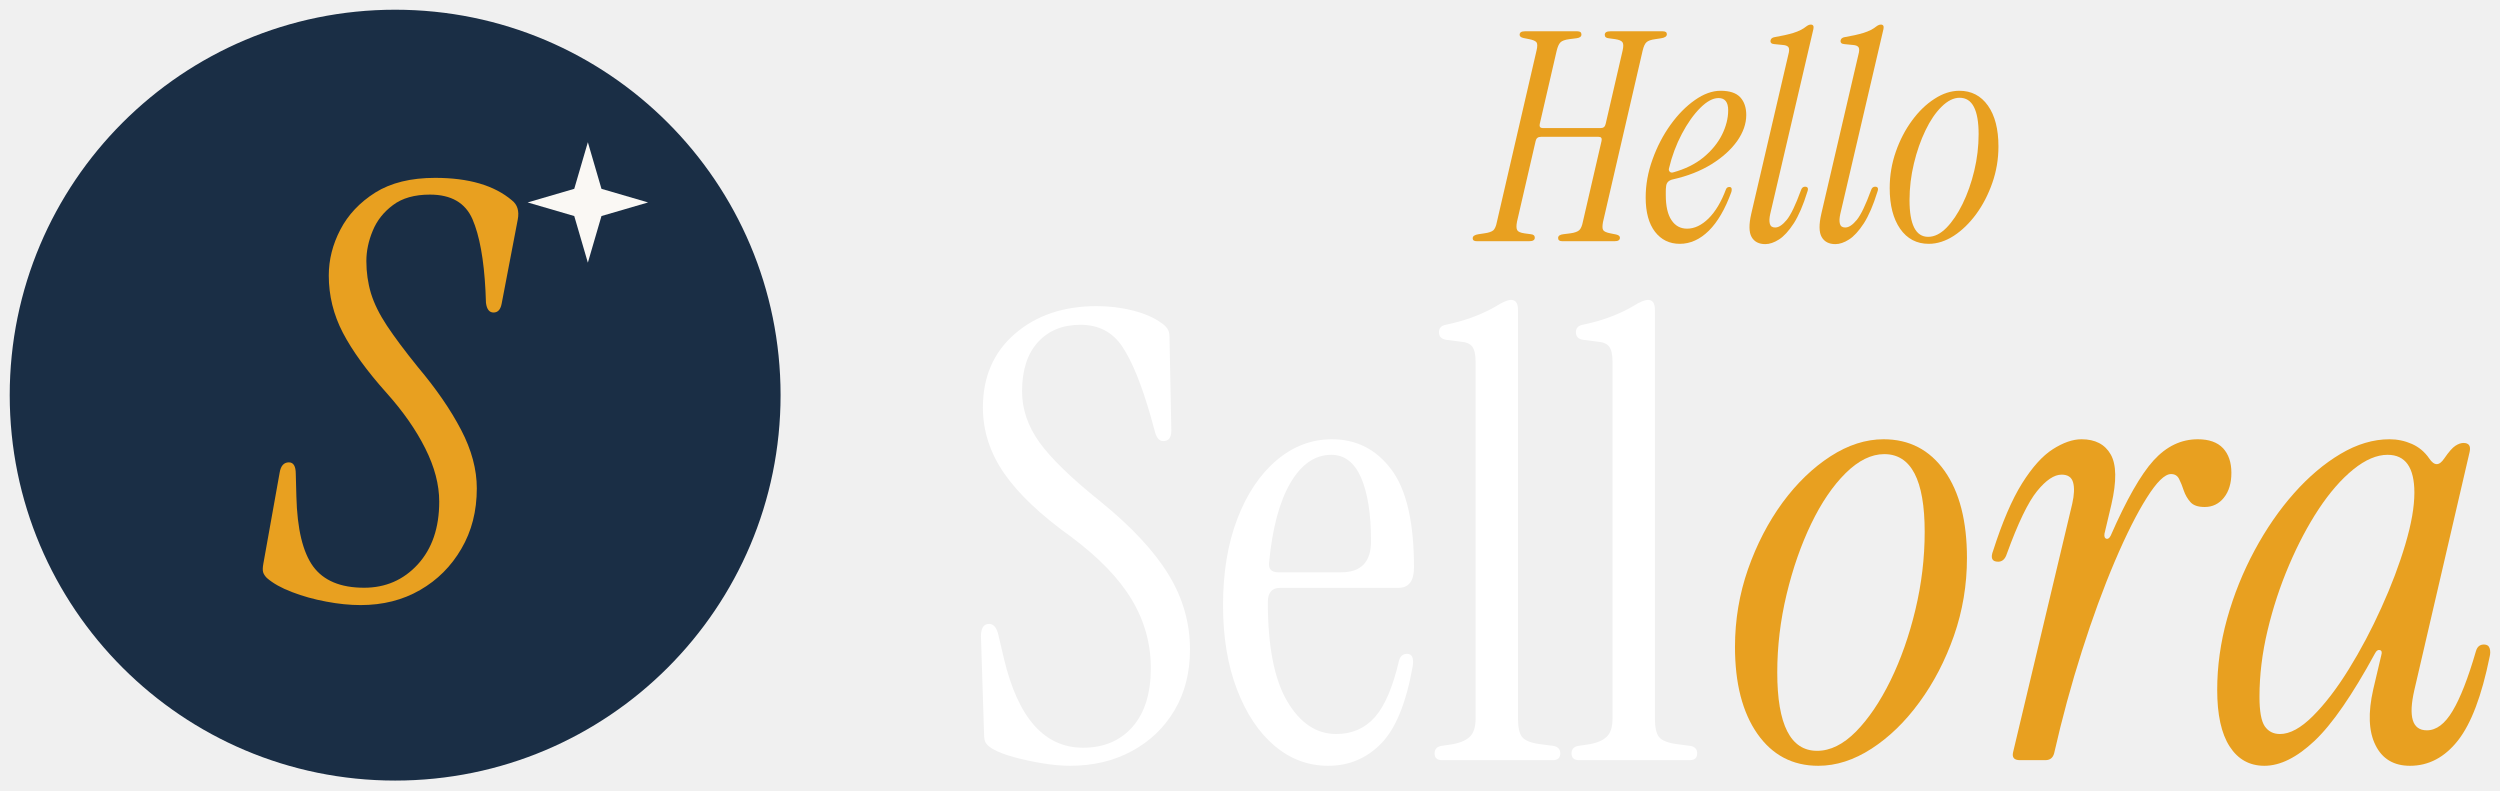
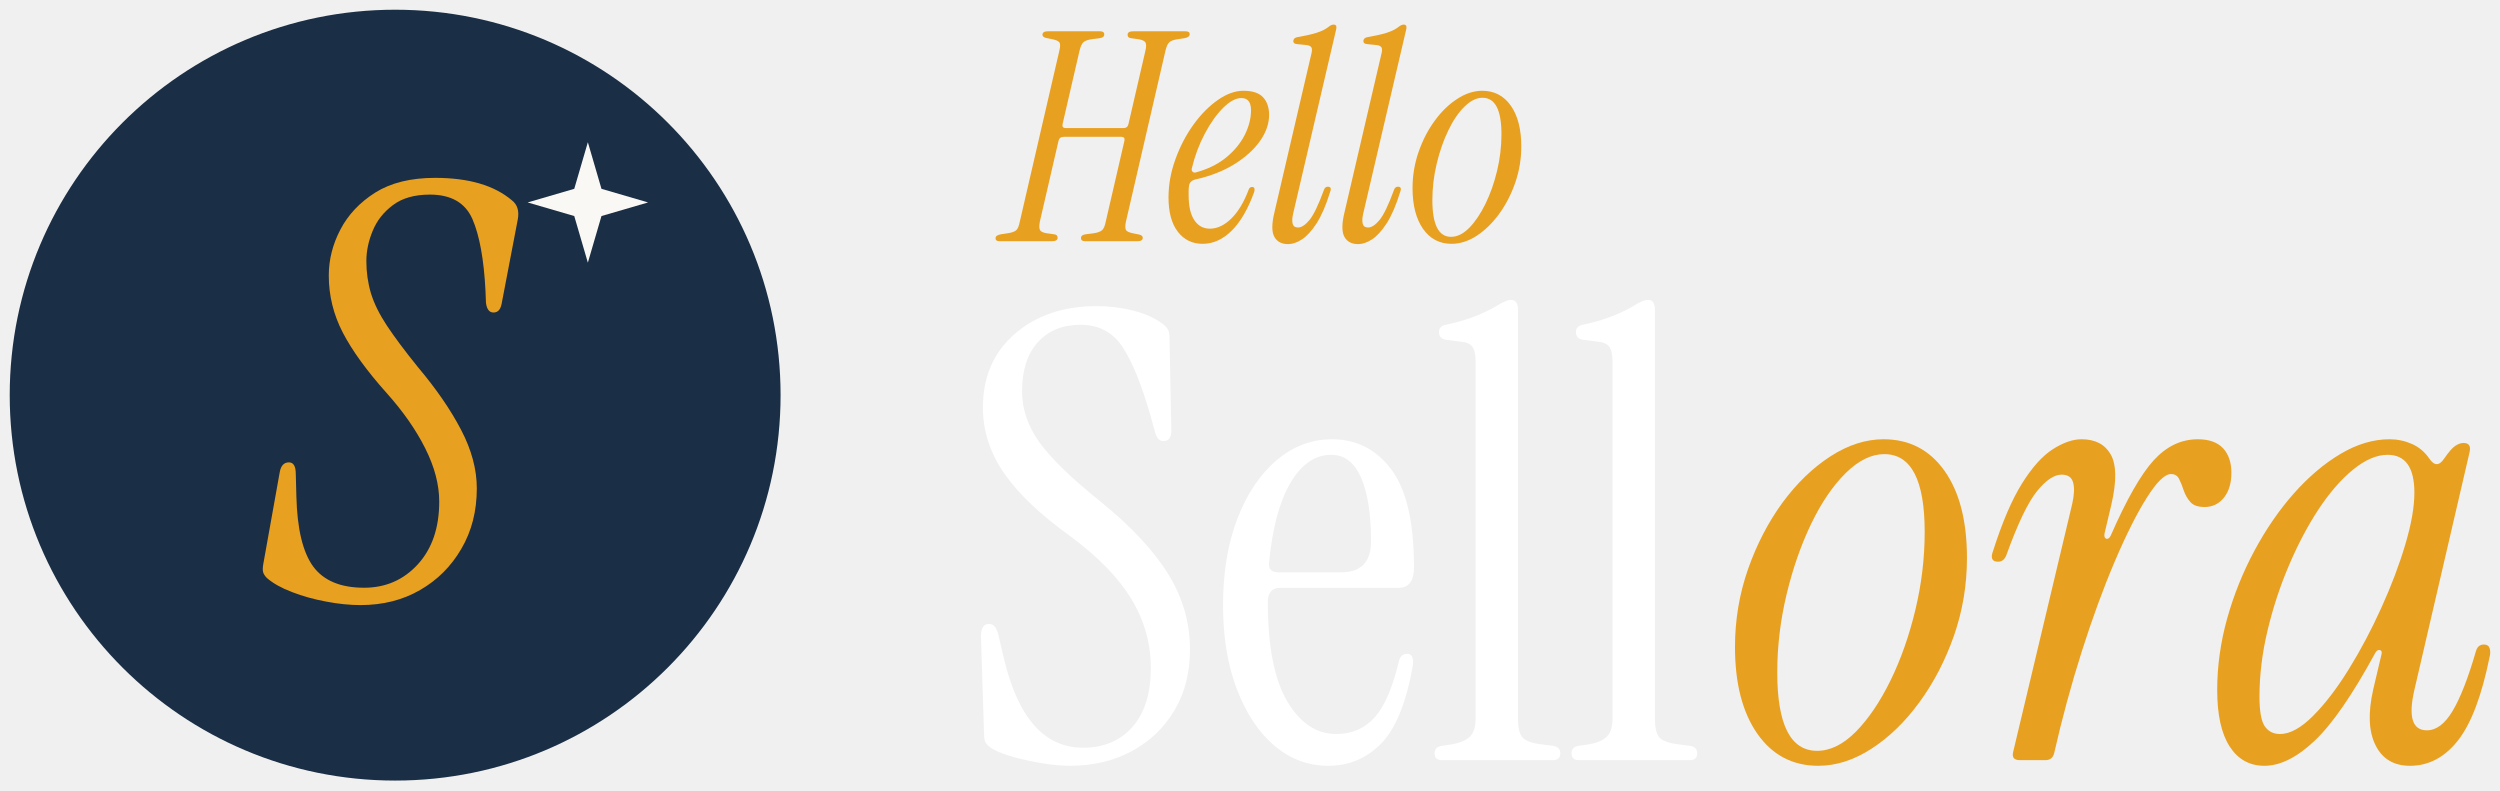
<svg xmlns="http://www.w3.org/2000/svg" viewBox="-1 11.78 257.25 81.32">
  <g transform="translate(0 12.78) scale(1.23939)">
    <circle cx="32" cy="32" r="32" fill="#1A2E45" />
    <path d="M29.13 49.43L29.13 49.43Q27.78 49.43 26.27 49.14Q24.76 48.86 23.44 48.35Q22.12 47.85 21.35 47.18L21.35 47.18Q21.11 46.94 21.04 46.7Q20.97 46.46 21.06 45.98L21.06 45.98L22.41 38.44Q22.55 37.58 23.18 37.58L23.18 37.58Q23.75 37.58 23.75 38.54L23.75 38.54L23.8 40.41Q23.9 44.44 25.19 46.22Q26.49 47.99 29.42 47.99L29.42 47.99Q32.1 47.99 33.88 46.05Q35.66 44.1 35.66 40.84L35.66 40.84Q35.66 38.73 34.5 36.42Q33.35 34.12 31.29 31.82L31.29 31.82Q28.84 29.08 27.66 26.82Q26.49 24.57 26.49 22.07L26.49 22.07Q26.49 20.1 27.45 18.26Q28.41 16.41 30.35 15.18Q32.3 13.96 35.32 13.96L35.32 13.96Q39.5 13.96 41.7 15.83L41.7 15.83Q42.38 16.36 42.18 17.42L42.18 17.42L40.84 24.42Q40.7 25.14 40.17 25.14L40.17 25.14Q39.64 25.14 39.54 24.33L39.54 24.33L39.5 23.32Q39.3 19.43 38.42 17.39Q37.53 15.35 34.89 15.35L34.89 15.35Q32.97 15.35 31.82 16.22Q30.66 17.08 30.14 18.35Q29.61 19.62 29.61 20.87L29.61 20.87Q29.61 22.26 29.99 23.54Q30.38 24.81 31.31 26.22Q32.25 27.64 33.88 29.66L33.88 29.66Q36.18 32.39 37.48 34.89Q38.78 37.38 38.78 39.74L38.78 39.74Q38.78 42.57 37.5 44.75Q36.23 46.94 34.07 48.18Q31.91 49.43 29.13 49.43" fill="#E8A020" />
    <polygon points="48.00,11.00 49.13,14.87 53.00,16.00 49.13,17.13 48.00,21.00 46.87,17.13 43.00,16.00 46.87,14.87" fill="#FAF8F4" />
  </g>
  <g transform="translate(97.32 0)">
    <path d="M11.78 90.58L11.78 90.58Q10.5 90.58 8.93 90.32Q7.36 90.06 5.98 89.68Q4.61 89.3 3.84 88.85L3.84 88.85Q3.39 88.59 3.17 88.3Q2.94 88.02 2.94 87.31L2.94 87.31L2.62 77.26Q2.62 75.98 3.46 75.98L3.46 75.98Q4.16 75.98 4.42 77.14L4.42 77.14L4.99 79.57Q7.17 88.72 13.12 88.72L13.12 88.72Q16.32 88.72 18.21 86.58Q20.1 84.43 20.1 80.53L20.1 80.53Q20.1 76.75 18.14 73.49Q16.19 70.22 11.9 67.02L11.9 67.02Q7.17 63.63 4.99 60.46Q2.82 57.3 2.82 53.71L2.82 53.71Q2.82 48.98 6.11 46.13Q9.41 43.28 14.53 43.28L14.53 43.28Q16.45 43.28 18.24 43.73Q20.03 44.18 21.18 45.01L21.18 45.01Q21.57 45.26 21.79 45.58Q22.02 45.9 22.02 46.42L22.02 46.42L22.21 56.08Q22.21 57.17 21.38 57.17L21.38 57.17Q20.8 57.17 20.54 56.27L20.54 56.27L20.1 54.67Q18.69 49.74 17.18 47.47Q15.68 45.2 12.86 45.2L12.86 45.2Q10.11 45.2 8.48 46.99Q6.85 48.78 6.85 52.05L6.85 52.05Q6.85 54.8 8.64 57.3Q10.43 59.79 14.91 63.38L14.91 63.38Q19.71 67.28 21.92 70.9Q24.13 74.51 24.13 78.61L24.13 78.61Q24.13 82.19 22.53 84.88Q20.93 87.57 18.14 89.07Q15.36 90.58 11.78 90.58" fill="#FFFFFF" />
    <path d="M38.35 90.58L38.35 90.58Q35.27 90.58 32.84 88.53Q30.41 86.48 28.97 82.74Q27.53 78.99 27.53 74.06L27.53 74.06Q27.53 69.01 29 65.17Q30.47 61.33 33.03 59.15Q35.59 56.98 38.73 56.98L38.73 56.98Q42.51 56.98 44.84 60.08Q47.18 63.18 47.18 70.16L47.18 70.16Q47.18 72.27 45.58 72.27L45.58 72.27L33.42 72.27Q32.14 72.27 32.14 73.74L32.14 73.74Q32.14 80.53 34.12 83.92Q36.11 87.31 39.18 87.31L39.18 87.31Q41.61 87.31 43.15 85.58Q44.68 83.86 45.64 79.76L45.64 79.76Q45.83 79.06 46.47 79.06L46.47 79.06Q47.24 79.06 47.05 80.34L47.05 80.34Q46.03 86.03 43.79 88.3Q41.55 90.58 38.35 90.58M33.23 70.67L33.23 70.67L39.69 70.67Q42.76 70.67 42.76 67.47L42.76 67.47Q42.76 63.31 41.74 60.94Q40.71 58.58 38.67 58.58L38.67 58.58Q36.17 58.58 34.47 61.46Q32.78 64.34 32.27 69.65L32.27 69.65Q32.14 70.67 33.23 70.67" fill="#FFFFFF" />
    <path d="M61.46 90L50.07 90Q49.3 90 49.3 89.3L49.3 89.3Q49.3 88.66 50 88.53L50 88.53L50.9 88.4Q52.24 88.21 52.88 87.63Q53.52 87.06 53.52 85.71L53.52 85.71L53.52 49.04Q53.52 47.89 53.17 47.44Q52.82 46.99 51.92 46.93L51.92 46.93L50.45 46.74Q49.75 46.61 49.75 45.97L49.75 45.97Q49.75 45.33 50.45 45.2L50.45 45.2Q52.24 44.82 53.52 44.3Q54.8 43.79 55.64 43.28L55.64 43.28Q56.66 42.64 57.17 42.64L57.17 42.64Q57.88 42.64 57.88 43.66L57.88 43.66L57.88 85.71Q57.88 87.06 58.29 87.6Q58.71 88.14 60.05 88.34L60.05 88.34L61.52 88.53Q62.23 88.66 62.23 89.3L62.23 89.3Q62.23 90 61.46 90L61.46 90" fill="#FFFFFF" />
    <path d="M75.55 90L64.16 90Q63.39 90 63.39 89.3L63.39 89.3Q63.39 88.66 64.09 88.53L64.09 88.53L64.99 88.4Q66.33 88.21 66.97 87.63Q67.61 87.06 67.61 85.71L67.61 85.71L67.61 49.04Q67.61 47.89 67.26 47.44Q66.91 46.99 66.01 46.93L66.01 46.93L64.54 46.74Q63.84 46.61 63.84 45.97L63.84 45.97Q63.84 45.33 64.54 45.2L64.54 45.2Q66.33 44.82 67.61 44.3Q68.89 43.79 69.73 43.28L69.73 43.28Q70.75 42.64 71.26 42.64L71.26 42.64Q71.97 42.64 71.97 43.66L71.97 43.66L71.97 85.71Q71.97 87.06 72.38 87.6Q72.8 88.14 74.14 88.34L74.14 88.34L75.61 88.53Q76.32 88.66 76.32 89.3L76.32 89.3Q76.32 90 75.55 90L75.55 90" fill="#FFFFFF" />
    <path d="M88.78 90.58L88.78 90.58Q84.82 90.58 82.51 87.28Q80.21 83.98 80.21 78.35L80.21 78.35Q80.21 74.19 81.55 70.35Q82.9 66.51 85.1 63.5Q87.31 60.5 90.03 58.74Q92.75 56.98 95.5 56.98L95.5 56.98Q99.47 56.98 101.78 60.24Q104.08 63.5 104.08 69.2L104.08 69.2Q104.08 73.36 102.74 77.2Q101.39 81.04 99.18 84.05Q96.98 87.06 94.26 88.82Q91.54 90.58 88.78 90.58M88.66 89.04L88.66 89.04Q90.7 89.04 92.66 87.06Q94.61 85.07 96.21 81.81Q97.81 78.54 98.77 74.54Q99.73 70.54 99.73 66.51L99.73 66.51Q99.73 58.51 95.57 58.51L95.57 58.51Q93.58 58.51 91.6 60.46Q89.62 62.42 88.05 65.68Q86.48 68.94 85.52 72.94Q84.56 76.94 84.56 80.98L84.56 80.98Q84.56 89.04 88.66 89.04" fill="#E8A020" />
    <path d="M112.15 90L109.53 90Q108.63 90 108.83 89.17L108.83 89.17L114.91 63.63Q115.23 62.22 115 61.42Q114.78 60.62 113.82 60.62L113.82 60.62Q112.67 60.62 111.29 62.32Q109.91 64.02 108.19 68.75L108.19 68.75Q107.93 69.58 107.29 69.58L107.29 69.58Q106.33 69.58 106.78 68.43L106.78 68.43Q108.19 64.02 109.75 61.52Q111.32 59.02 112.92 58Q114.52 56.98 115.87 56.98L115.87 56.98Q117.98 56.98 118.87 58.54Q119.77 60.11 118.94 63.7L118.94 63.7L118.23 66.7Q118.17 67.15 118.43 67.22Q118.68 67.28 118.87 66.9L118.87 66.9Q121.31 61.33 123.29 59.15Q125.27 56.98 127.83 56.98L127.83 56.98Q129.56 56.98 130.43 57.9Q131.29 58.83 131.29 60.43L131.29 60.43Q131.29 62.03 130.52 62.99Q129.75 63.95 128.54 63.95L128.54 63.95Q127.51 63.95 127.07 63.44Q126.62 62.93 126.39 62.26Q126.17 61.58 125.91 61.07Q125.66 60.56 125.08 60.56L125.08 60.56Q124.12 60.56 122.59 62.99Q121.05 65.42 119.29 69.55Q117.53 73.68 115.9 78.8Q114.27 83.92 113.05 89.3L113.05 89.3Q112.86 90 112.15 90L112.15 90" fill="#E8A020" />
    <path d="M134.69 90.58L134.69 90.58Q132.39 90.58 131.11 88.59Q129.83 86.61 129.83 82.77L129.83 82.77Q129.83 79.12 130.85 75.44Q131.88 71.76 133.67 68.43Q135.46 65.1 137.73 62.54Q140 59.98 142.53 58.48Q145.06 56.98 147.56 56.98L147.56 56.98Q148.77 56.98 149.86 57.46Q150.95 57.94 151.65 58.96L151.65 58.96Q152.04 59.54 152.42 59.54L152.42 59.54Q152.8 59.54 153.19 58.96L153.19 58.96Q153.89 57.94 154.34 57.65Q154.79 57.36 155.17 57.36L155.17 57.36Q156 57.36 155.81 58.26L155.81 58.26L150.12 82.77Q149.16 86.93 151.4 86.93L151.4 86.93Q152.87 86.93 154.05 84.94Q155.24 82.96 156.45 78.8L156.45 78.8Q156.64 78.1 157.28 78.1L157.28 78.1Q157.73 78.1 157.86 78.48Q157.99 78.86 157.86 79.38L157.86 79.38Q156.64 85.39 154.6 87.98Q152.55 90.58 149.67 90.58L149.67 90.58Q147.17 90.58 146.12 88.46Q145.06 86.35 145.89 82.7L145.89 82.7L146.72 79.18Q146.85 78.74 146.56 78.67Q146.28 78.61 146.08 78.99L146.08 78.99Q142.56 85.46 139.84 88.02Q137.12 90.58 134.69 90.58M136.29 87.31L136.29 87.31Q137.83 87.31 139.68 85.46Q141.54 83.6 143.36 80.66Q145.19 77.71 146.72 74.32Q148.26 70.93 149.19 67.79Q150.12 64.66 150.12 62.48L150.12 62.48Q150.12 58.58 147.36 58.58L147.36 58.58Q145.7 58.58 143.84 60.08Q141.99 61.58 140.29 64.14Q138.6 66.7 137.22 69.94Q135.84 73.17 135.01 76.66Q134.18 80.14 134.18 83.47L134.18 83.47Q134.18 85.71 134.72 86.51Q135.27 87.31 136.29 87.31" fill="#E8A020" />
-     <path d="M59.04 36.6L53.64 36.6Q53.22 36.6 53.22 36.3L53.22 36.3Q53.22 35.97 53.82 35.88L53.82 35.88L54.42 35.79Q55.08 35.7 55.34 35.48Q55.59 35.25 55.71 34.62L55.71 34.62L59.79 16.98Q59.94 16.35 59.79 16.14Q59.64 15.93 59.04 15.81L59.04 15.81L58.44 15.69Q58.05 15.6 58.05 15.36L58.05 15.36Q58.05 15 58.59 15L58.59 15L63.99 15Q64.41 15 64.41 15.33L64.41 15.33Q64.41 15.66 63.87 15.72L63.87 15.72L63.15 15.81Q62.49 15.9 62.25 16.14Q62.01 16.38 61.86 17.01L61.86 17.01L60.12 24.54Q60.03 24.96 60.45 24.96L60.45 24.96L66.39 24.96Q66.81 24.96 66.9 24.54L66.9 24.54L68.64 17.01Q68.79 16.38 68.64 16.14Q68.49 15.9 67.89 15.81L67.89 15.81L67.23 15.72Q66.81 15.69 66.81 15.36L66.81 15.36Q66.81 15 67.38 15L67.38 15L72.78 15Q73.2 15 73.2 15.3L73.2 15.3Q73.2 15.63 72.6 15.72L72.6 15.72L72 15.81Q71.34 15.9 71.1 16.13Q70.86 16.35 70.71 16.98L70.71 16.98L66.63 34.62Q66.51 35.25 66.65 35.46Q66.78 35.67 67.38 35.79L67.38 35.79L67.98 35.91Q68.37 36 68.37 36.24L68.37 36.24Q68.37 36.6 67.83 36.6L67.83 36.6L62.43 36.6Q62.01 36.6 62.01 36.27L62.01 36.27Q62.01 35.94 62.55 35.88L62.55 35.88L63.27 35.79Q63.93 35.7 64.19 35.46Q64.44 35.22 64.56 34.59L64.56 34.59L66.48 26.28Q66.57 25.86 66.18 25.86L66.18 25.86L60.24 25.86Q59.79 25.86 59.7 26.28L59.7 26.28L57.78 34.59Q57.66 35.22 57.8 35.46Q57.93 35.7 58.53 35.79L58.53 35.79L59.19 35.88Q59.61 35.91 59.61 36.24L59.61 36.24Q59.61 36.6 59.04 36.6L59.04 36.6" fill="#E8A020" />
-     <path d="M74.53 36.87L74.53 36.87Q72.94 36.87 71.98 35.63Q71.02 34.38 71.02 32.1L71.02 32.1Q71.02 30.12 71.73 28.17Q72.43 26.22 73.57 24.63Q74.71 23.04 76.08 22.08Q77.44 21.12 78.73 21.12L78.73 21.12Q80.14 21.12 80.76 21.8Q81.37 22.47 81.37 23.61L81.37 23.61Q81.37 24.96 80.43 26.3Q79.48 27.63 77.79 28.68Q76.09 29.73 73.81 30.24L73.81 30.24Q73.15 30.39 73.12 30.99L73.12 30.99Q73.09 31.2 73.09 31.43Q73.09 31.65 73.09 31.86L73.09 31.86Q73.09 33.57 73.68 34.44Q74.26 35.31 75.28 35.31L75.28 35.31Q76.42 35.31 77.49 34.26Q78.55 33.21 79.27 31.29L79.27 31.29Q79.36 31.02 79.63 31.02L79.63 31.02Q79.81 31.02 79.86 31.17Q79.9 31.32 79.84 31.53L79.84 31.53Q78.88 34.17 77.52 35.52Q76.15 36.87 74.53 36.87M73.42 29.1L73.42 29.1Q73.36 29.31 73.5 29.45Q73.63 29.58 73.84 29.52L73.84 29.52Q75.7 29.01 76.96 27.98Q78.22 26.94 78.87 25.65Q79.51 24.36 79.51 23.13L79.51 23.13Q79.51 21.87 78.52 21.87L78.52 21.87Q77.65 21.87 76.63 22.89Q75.61 23.91 74.74 25.56Q73.87 27.21 73.42 29.1" fill="#E8A020" />
-     <path d="M83.33 36.9L83.33 36.9Q82.34 36.9 81.92 36.17Q81.5 35.43 81.89 33.75L81.89 33.75L85.7 17.4Q85.85 16.86 85.72 16.65Q85.58 16.44 85.16 16.41L85.16 16.41L84.26 16.32Q83.81 16.29 83.87 15.93L83.87 15.93Q83.93 15.66 84.29 15.6L84.29 15.6Q85.37 15.42 86.21 15.17Q87.05 14.91 87.56 14.49L87.56 14.49Q87.8 14.31 88.01 14.31L88.01 14.31Q88.37 14.31 88.28 14.76L88.28 14.76L83.84 33.78Q83.69 34.44 83.8 34.82Q83.9 35.19 84.35 35.19L84.35 35.19Q84.89 35.19 85.54 34.4Q86.18 33.6 86.99 31.38L86.99 31.38Q87.11 30.99 87.41 30.99L87.41 30.99Q87.86 30.99 87.65 31.53L87.65 31.53Q87.02 33.57 86.26 34.76Q85.49 35.94 84.74 36.42Q83.99 36.9 83.33 36.9" fill="#E8A020" />
-     <path d="M90.54 36.9L90.54 36.9Q89.55 36.9 89.13 36.17Q88.71 35.43 89.1 33.75L89.1 33.75L92.91 17.4Q93.06 16.86 92.93 16.65Q92.79 16.44 92.37 16.41L92.37 16.41L91.47 16.32Q91.02 16.29 91.08 15.93L91.08 15.93Q91.14 15.66 91.5 15.6L91.5 15.6Q92.58 15.42 93.42 15.17Q94.26 14.91 94.77 14.49L94.77 14.49Q95.01 14.31 95.22 14.31L95.22 14.31Q95.58 14.31 95.49 14.76L95.49 14.76L91.05 33.78Q90.9 34.44 91.01 34.82Q91.11 35.19 91.56 35.19L91.56 35.19Q92.1 35.19 92.75 34.4Q93.39 33.6 94.2 31.38L94.2 31.38Q94.32 30.99 94.62 30.99L94.62 30.99Q95.07 30.99 94.86 31.53L94.86 31.53Q94.23 33.57 93.47 34.76Q92.7 35.94 91.95 36.42Q91.2 36.9 90.54 36.9" fill="#E8A020" />
-     <path d="M100.15 36.87L100.15 36.87Q98.29 36.87 97.21 35.33Q96.13 33.78 96.13 31.14L96.13 31.14Q96.13 29.19 96.76 27.39Q97.39 25.59 98.43 24.18Q99.46 22.77 100.74 21.95Q102.01 21.12 103.3 21.12L103.3 21.12Q105.16 21.12 106.24 22.65Q107.32 24.18 107.32 26.85L107.32 26.85Q107.32 28.8 106.69 30.6Q106.06 32.4 105.03 33.81Q103.99 35.22 102.72 36.05Q101.44 36.87 100.15 36.87M100.09 36.15L100.09 36.15Q101.05 36.15 101.97 35.22Q102.88 34.29 103.63 32.76Q104.38 31.23 104.83 29.36Q105.28 27.48 105.28 25.59L105.28 25.59Q105.28 21.84 103.33 21.84L103.33 21.84Q102.4 21.84 101.47 22.76Q100.54 23.67 99.81 25.2Q99.07 26.73 98.62 28.61Q98.17 30.48 98.17 32.37L98.17 32.37Q98.17 36.15 100.09 36.15" fill="#E8A020" />
+     <path d="M9.94 36.6L4.54 36.6Q4.12 36.6 4.12 36.3L4.12 36.3Q4.12 35.97 4.72 35.88L4.72 35.88L5.32 35.79Q5.98 35.7 6.24 35.48Q6.49 35.25 6.61 34.62L6.61 34.62L10.69 16.98Q10.84 16.35 10.69 16.14Q10.54 15.93 9.94 15.81L9.94 15.81L9.34 15.69Q8.95 15.6 8.95 15.36L8.95 15.36Q8.95 15 9.49 15L9.49 15L14.89 15Q15.31 15 15.31 15.33L15.31 15.33Q15.31 15.66 14.77 15.72L14.77 15.72L14.05 15.81Q13.39 15.9 13.15 16.14Q12.91 16.38 12.76 17.01L12.76 17.01L11.02 24.54Q10.93 24.96 11.35 24.96L11.35 24.96L17.29 24.96Q17.71 24.96 17.8 24.54L17.8 24.54L19.54 17.01Q19.69 16.38 19.54 16.14Q19.39 15.9 18.79 15.81L18.79 15.81L18.13 15.72Q17.71 15.69 17.71 15.36L17.71 15.36Q17.71 15 18.28 15L18.28 15L23.68 15Q24.1 15 24.1 15.3L24.1 15.3Q24.1 15.63 23.5 15.72L23.5 15.72L22.9 15.81Q22.24 15.9 22 16.13Q21.76 16.35 21.61 16.98L21.61 16.98L17.53 34.62Q17.41 35.25 17.55 35.46Q17.68 35.67 18.28 35.79L18.28 35.79L18.88 35.91Q19.27 36 19.27 36.24L19.27 36.24Q19.27 36.6 18.73 36.6L18.73 36.6L13.33 36.6Q12.91 36.6 12.91 36.27L12.91 36.27Q12.91 35.94 13.45 35.88L13.45 35.88L14.17 35.79Q14.83 35.7 15.09 35.46Q15.34 35.22 15.46 34.59L15.46 34.59L17.38 26.28Q17.47 25.86 17.08 25.86L17.08 25.86L11.14 25.86Q10.69 25.86 10.6 26.28L10.6 26.28L8.68 34.59Q8.56 35.22 8.7 35.46Q8.83 35.7 9.43 35.79L9.43 35.79L10.09 35.88Q10.51 35.91 10.51 36.24L10.51 36.24Q10.51 36.6 9.94 36.6L9.94 36.6" fill="#E8A020" />
+     <path d="M25.43 36.87L25.43 36.87Q23.84 36.87 22.88 35.63Q21.92 34.38 21.92 32.1L21.92 32.1Q21.92 30.12 22.63 28.17Q23.33 26.22 24.47 24.63Q25.61 23.04 26.98 22.08Q28.34 21.12 29.63 21.12L29.63 21.12Q31.04 21.12 31.66 21.8Q32.27 22.47 32.27 23.61L32.27 23.61Q32.27 24.96 31.33 26.3Q30.38 27.63 28.69 28.68Q26.99 29.73 24.71 30.24L24.71 30.24Q24.05 30.39 24.02 30.99L24.02 30.99Q23.99 31.2 23.99 31.43Q23.99 31.65 23.99 31.86L23.99 31.86Q23.99 33.57 24.58 34.44Q25.16 35.31 26.18 35.31L26.18 35.31Q27.32 35.31 28.39 34.26Q29.45 33.21 30.17 31.29L30.17 31.29Q30.26 31.02 30.53 31.02L30.53 31.02Q30.71 31.02 30.76 31.17Q30.8 31.32 30.74 31.53L30.74 31.53Q29.78 34.17 28.42 35.52Q27.05 36.87 25.43 36.87M24.32 29.1L24.32 29.1Q24.26 29.31 24.4 29.45Q24.53 29.58 24.74 29.52L24.74 29.52Q26.6 29.01 27.86 27.98Q29.12 26.94 29.77 25.65Q30.41 24.36 30.41 23.13L30.41 23.13Q30.41 21.87 29.42 21.87L29.42 21.87Q28.55 21.87 27.53 22.89Q26.51 23.91 25.64 25.56Q24.77 27.21 24.32 29.1" fill="#E8A020" />
+     <path d="M34.23 36.9L34.23 36.9Q33.24 36.9 32.82 36.17Q32.4 35.43 32.79 33.75L32.79 33.75L36.6 17.4Q36.75 16.86 36.62 16.65Q36.48 16.44 36.06 16.41L36.06 16.41L35.16 16.32Q34.71 16.29 34.77 15.93L34.77 15.93Q34.83 15.66 35.19 15.6L35.19 15.6Q36.27 15.42 37.11 15.17Q37.95 14.91 38.46 14.49L38.46 14.49Q38.7 14.31 38.91 14.31L38.91 14.31Q39.27 14.31 39.18 14.76L39.18 14.76L34.74 33.78Q34.59 34.44 34.7 34.82Q34.8 35.19 35.25 35.19L35.25 35.19Q35.79 35.19 36.44 34.4Q37.08 33.6 37.89 31.38L37.89 31.38Q38.01 30.99 38.31 30.99L38.31 30.99Q38.76 30.99 38.55 31.53L38.55 31.53Q37.92 33.57 37.16 34.76Q36.39 35.94 35.64 36.42Q34.89 36.9 34.23 36.9" fill="#E8A020" />
+     <path d="M41.44 36.9L41.44 36.9Q40.45 36.9 40.03 36.17Q39.61 35.43 40 33.75L40 33.75L43.81 17.4Q43.96 16.86 43.83 16.65Q43.69 16.44 43.27 16.41L43.27 16.41L42.37 16.32Q41.92 16.29 41.98 15.93L41.98 15.93Q42.04 15.66 42.4 15.6L42.4 15.6Q43.48 15.42 44.32 15.17Q45.16 14.91 45.67 14.49L45.67 14.49Q45.91 14.31 46.12 14.31L46.12 14.31Q46.48 14.31 46.39 14.76L46.39 14.76L41.95 33.78Q41.8 34.44 41.91 34.82Q42.01 35.19 42.46 35.19L42.46 35.19Q43 35.19 43.65 34.4Q44.29 33.6 45.1 31.38L45.1 31.38Q45.22 30.99 45.52 30.99L45.52 30.99Q45.97 30.99 45.76 31.53L45.76 31.53Q45.13 33.57 44.37 34.76Q43.6 35.94 42.85 36.42Q42.1 36.9 41.44 36.9" fill="#E8A020" />
+     <path d="M51.05 36.87L51.05 36.87Q49.19 36.87 48.11 35.33Q47.03 33.78 47.03 31.14L47.03 31.14Q47.03 29.19 47.66 27.39Q48.29 25.59 49.33 24.18Q50.36 22.77 51.64 21.95Q52.91 21.12 54.2 21.12L54.2 21.12Q56.06 21.12 57.14 22.65Q58.22 24.18 58.22 26.85L58.22 26.85Q58.22 28.8 57.59 30.6Q56.96 32.4 55.93 33.81Q54.89 35.22 53.62 36.05Q52.34 36.87 51.05 36.87M50.99 36.15L50.99 36.15Q51.95 36.15 52.87 35.22Q53.78 34.29 54.53 32.76Q55.28 31.23 55.73 29.36Q56.18 27.48 56.18 25.59L56.18 25.59Q56.18 21.84 54.23 21.84L54.23 21.84Q53.3 21.84 52.37 22.76Q51.44 23.67 50.71 25.2Q49.97 26.73 49.52 28.61Q49.07 30.48 49.07 32.37L49.07 32.37Q49.07 36.15 50.99 36.15" fill="#E8A020" />
  </g>
</svg>
